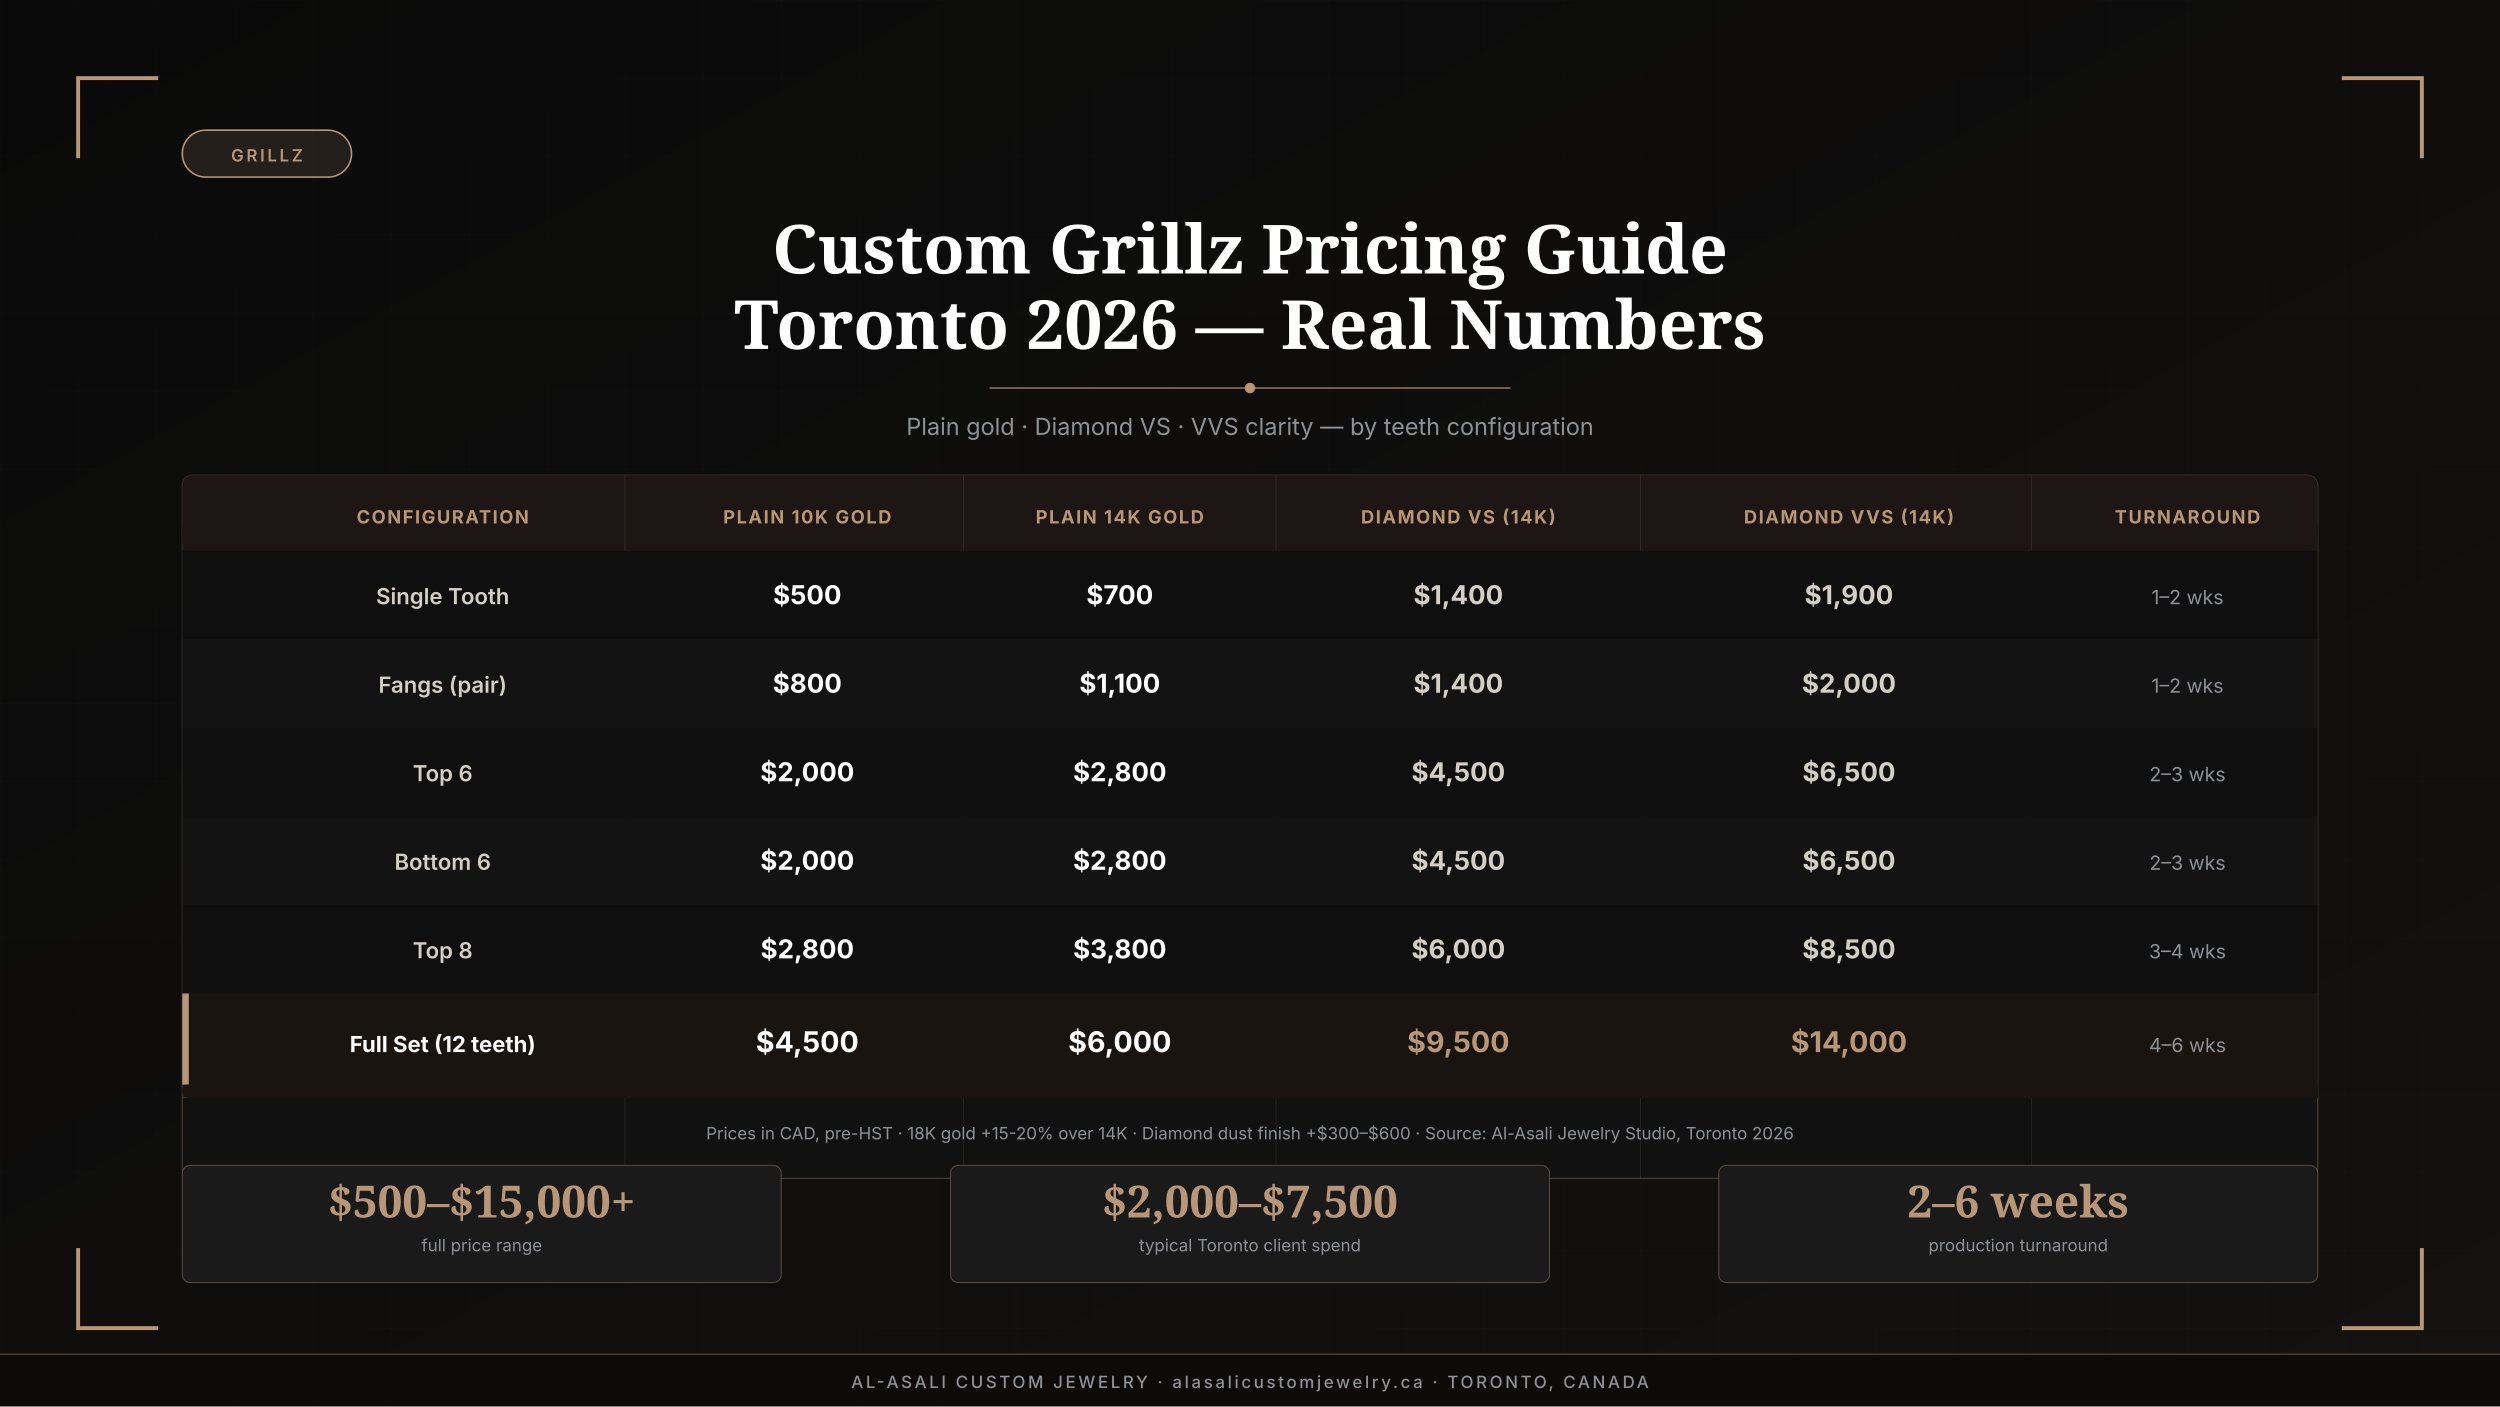
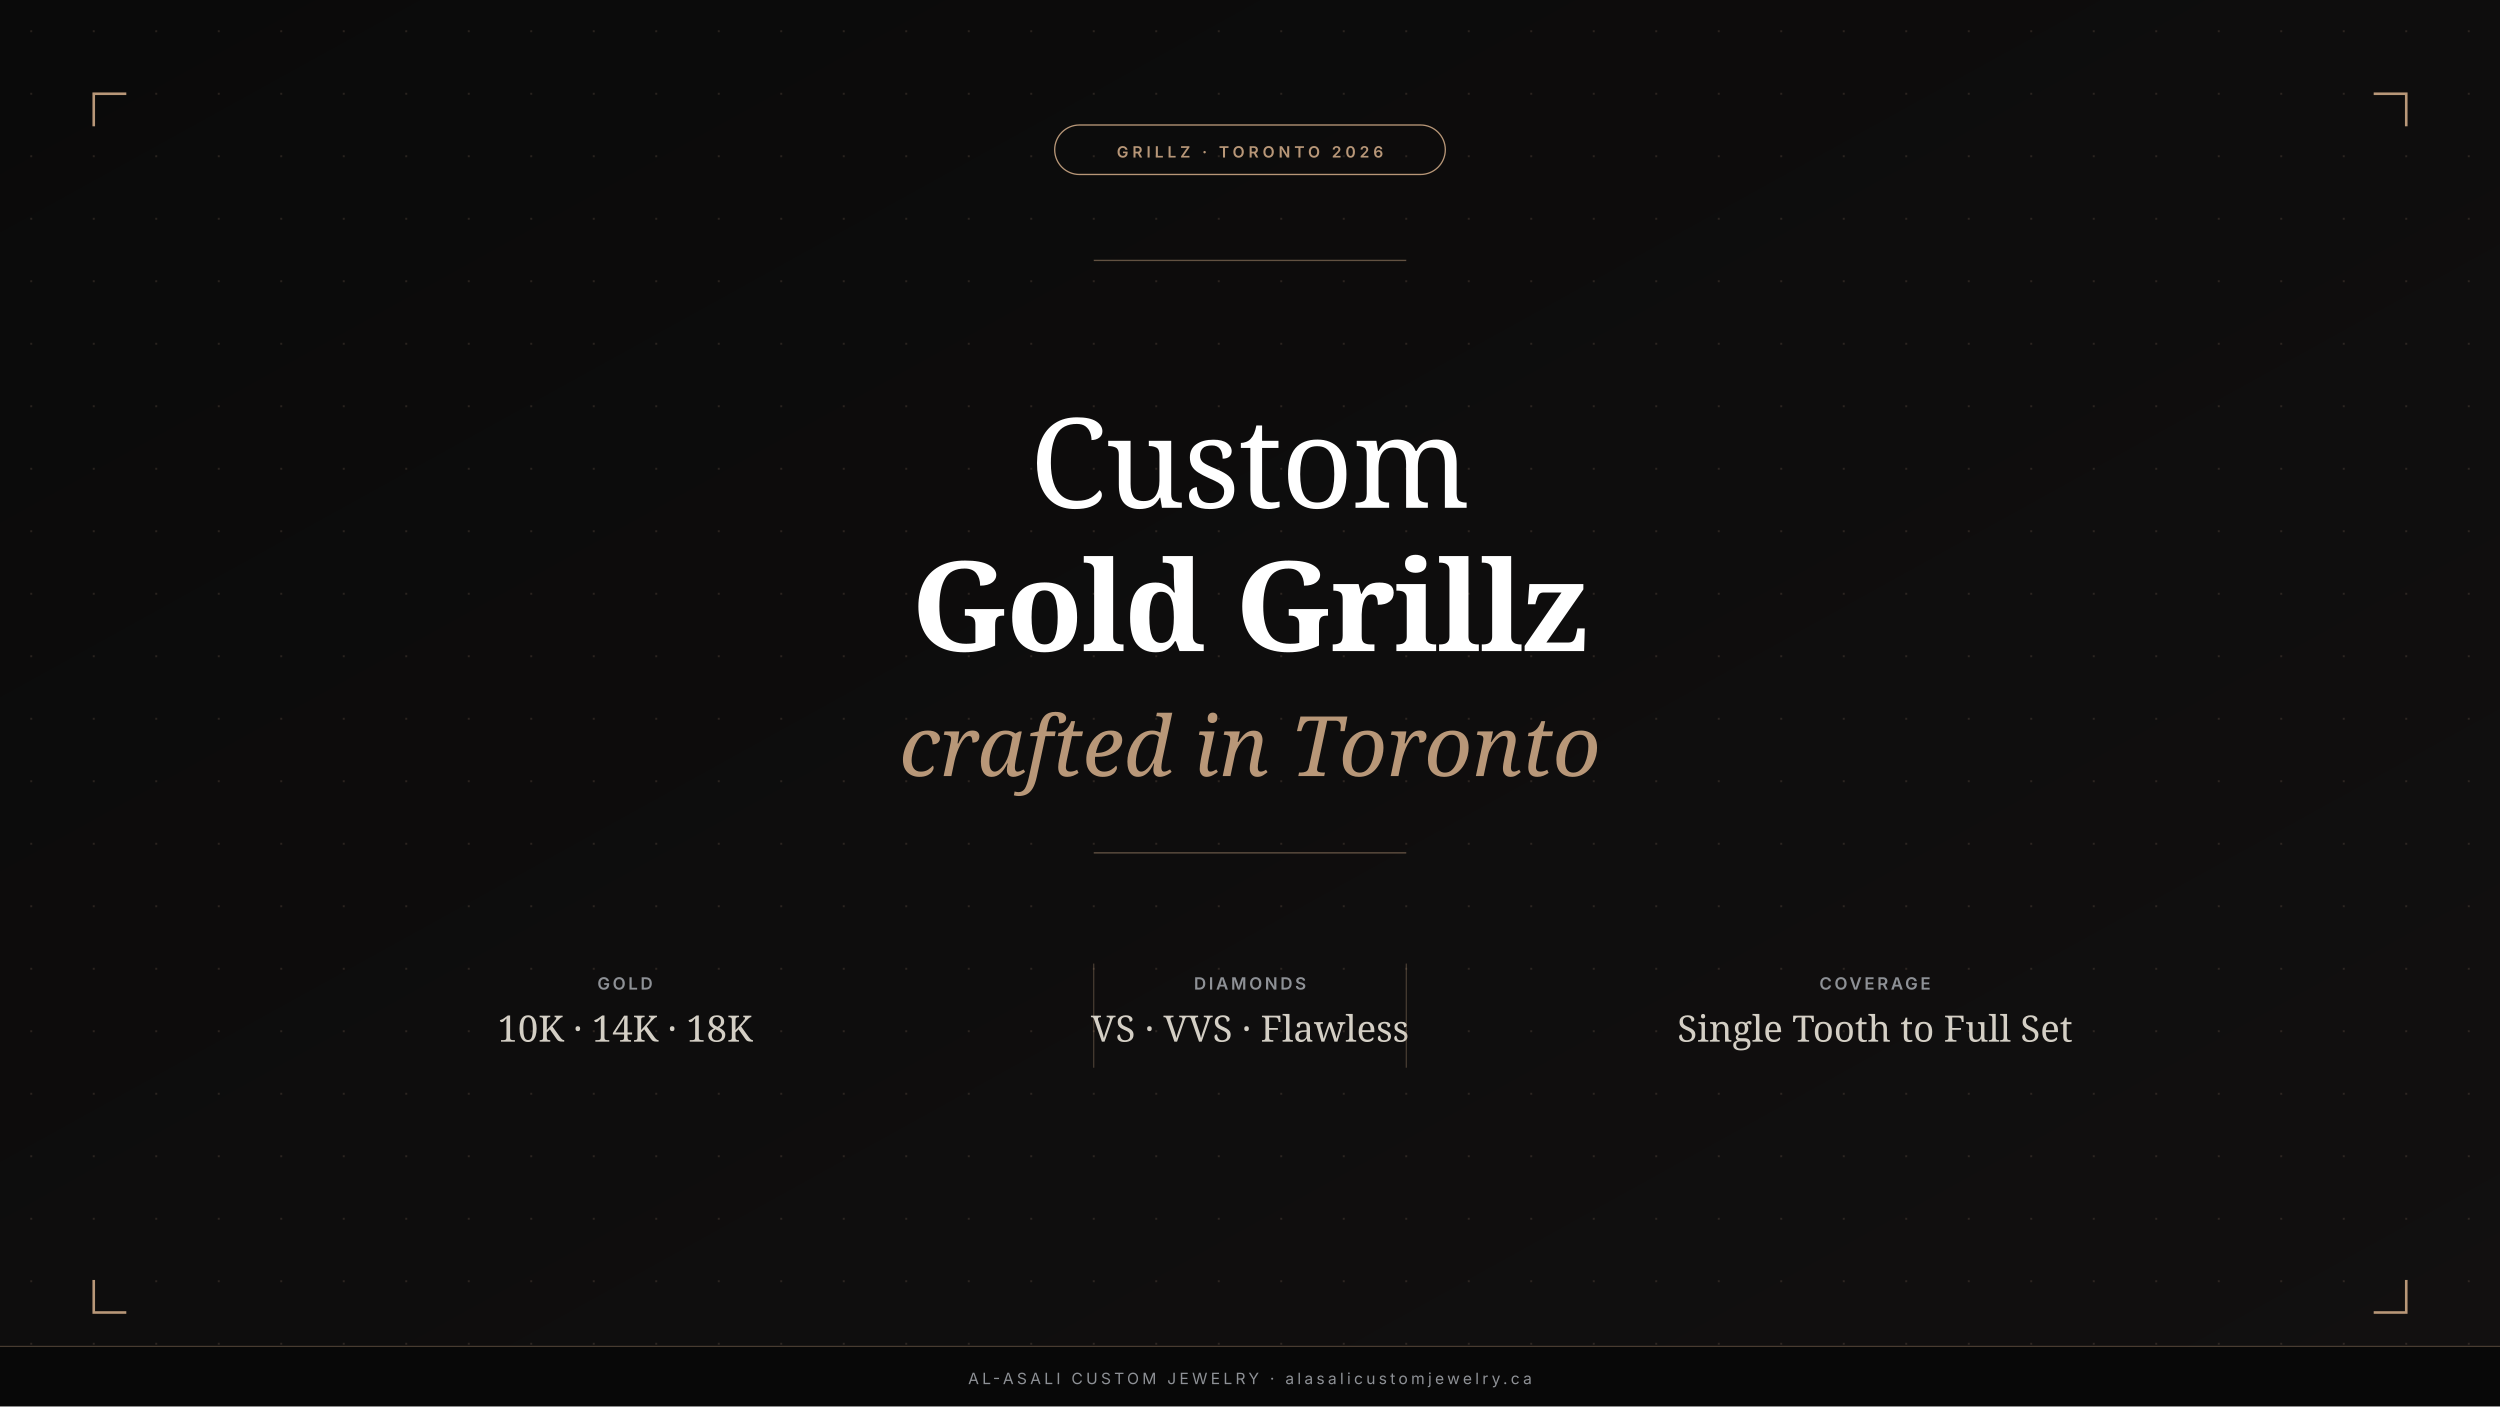
<svg xmlns="http://www.w3.org/2000/svg" viewBox="0 0 1920 1080" width="1920" height="1080">
  <defs>
    <linearGradient id="bg" x1="0" y1="0" x2="1" y2="1">
      <stop offset="0%" stop-color="#0A0A0A" />
-       <stop offset="100%" stop-color="#141210" />
+       <stop offset="100%" stop-color="#121010" />
    </linearGradient>
  </defs>
  <rect width="1920" height="1080" fill="url(#bg)" />
-   <pattern id="grid" width="60" height="60" patternUnits="userSpaceOnUse">
-     <path d="M 60 0 L 0 0 0 60" fill="none" stroke="#B89778" stroke-width="0.15" opacity="0.1" />
+   <pattern id="dots" width="48" height="48" patternUnits="userSpaceOnUse">
+     <circle cx="24" cy="24" r="0.8" fill="#B89778" opacity="0.18" />
  </pattern>
-   <rect width="1920" height="1080" fill="url(#grid)" />
-   <path d="M 60 120 L 60 60 L 120 60" fill="none" stroke="#B89778" stroke-width="3" stroke-linecap="square" />
-   <path d="M 1800 60 L 1860 60 L 1860 120" fill="none" stroke="#B89778" stroke-width="3" stroke-linecap="square" />
-   <path d="M 60 960 L 60 1020 L 120 1020" fill="none" stroke="#B89778" stroke-width="3" stroke-linecap="square" />
-   <path d="M 1800 1020 L 1860 1020 L 1860 960" fill="none" stroke="#B89778" stroke-width="3" stroke-linecap="square" />
-   <rect x="140" y="100" width="130" height="36" rx="18" fill="#B89778" fill-opacity="0.15" stroke="#B89778" stroke-width="1.2" />
-   <text x="205" y="124" font-family="Inter, sans-serif" font-size="13" font-weight="600" fill="#B89778" text-anchor="middle" letter-spacing="2">GRILLZ</text>
-   <text x="960" y="210" font-family="'Cormorant Garamond', Georgia, serif" font-size="52" font-weight="700" fill="#FFFFFF" text-anchor="middle">Custom Grillz Pricing Guide</text>
-   <text x="960" y="268" font-family="'Cormorant Garamond', Georgia, serif" font-size="52" font-weight="700" fill="#FFFFFF" text-anchor="middle">Toronto 2026 — Real Numbers</text>
-   <line x1="760" y1="298" x2="1160" y2="298" stroke="#B89778" stroke-width="1.5" opacity="0.6" />
-   <circle cx="960" cy="298" r="4" fill="#B89778" />
-   <text x="960" y="334" font-family="Inter, sans-serif" font-size="18" fill="#8E9196" text-anchor="middle">Plain gold · Diamond VS · VVS clarity — by teeth configuration</text>
-   <rect x="140" y="365" width="1640" height="540" rx="8" fill="#111111" stroke="#B89778" stroke-width="1" stroke-opacity="0.3" />
-   <rect x="140" y="365" width="1640" height="58" rx="8" fill="#1E1614" />
-   <rect x="140" y="403" width="1640" height="20" fill="#1E1614" />
-   <text x="340" y="402" font-family="Inter, sans-serif" font-size="14" font-weight="700" fill="#B89778" text-anchor="middle" letter-spacing="1.2">CONFIGURATION</text>
-   <text x="620" y="402" font-family="Inter, sans-serif" font-size="14" font-weight="700" fill="#B89778" text-anchor="middle" letter-spacing="1.2">PLAIN 10K GOLD</text>
-   <text x="860" y="402" font-family="Inter, sans-serif" font-size="14" font-weight="700" fill="#B89778" text-anchor="middle" letter-spacing="1.2">PLAIN 14K GOLD</text>
-   <text x="1120" y="402" font-family="Inter, sans-serif" font-size="14" font-weight="700" fill="#B89778" text-anchor="middle" letter-spacing="1.2">DIAMOND VS (14K)</text>
-   <text x="1420" y="402" font-family="Inter, sans-serif" font-size="14" font-weight="700" fill="#B89778" text-anchor="middle" letter-spacing="1.2">DIAMOND VVS (14K)</text>
-   <text x="1680" y="402" font-family="Inter, sans-serif" font-size="14" font-weight="700" fill="#B89778" text-anchor="middle" letter-spacing="1.2">TURNAROUND</text>
-   <line x1="480" y1="365" x2="480" y2="905" stroke="#B89778" stroke-width="0.5" opacity="0.2" />
-   <line x1="740" y1="365" x2="740" y2="905" stroke="#B89778" stroke-width="0.5" opacity="0.2" />
-   <line x1="980" y1="365" x2="980" y2="905" stroke="#B89778" stroke-width="0.5" opacity="0.2" />
-   <line x1="1260" y1="365" x2="1260" y2="905" stroke="#B89778" stroke-width="0.5" opacity="0.2" />
-   <line x1="1560" y1="365" x2="1560" y2="905" stroke="#B89778" stroke-width="0.5" opacity="0.2" />
-   <rect x="140" y="423" width="1640" height="68" fill="#0F0F0F" />
-   <text x="340" y="464" font-family="Inter, sans-serif" font-size="17" font-weight="600" fill="#D4CFC5" text-anchor="middle">Single Tooth</text>
-   <text x="620" y="464" font-family="Inter, sans-serif" font-size="20" font-weight="700" fill="#FFFFFF" text-anchor="middle">$500</text>
-   <text x="860" y="464" font-family="Inter, sans-serif" font-size="20" font-weight="700" fill="#FFFFFF" text-anchor="middle">$700</text>
-   <text x="1120" y="464" font-family="Inter, sans-serif" font-size="20" font-weight="700" fill="#D4CFC5" text-anchor="middle">$1,400</text>
-   <text x="1420" y="464" font-family="Inter, sans-serif" font-size="20" font-weight="700" fill="#D4CFC5" text-anchor="middle">$1,900</text>
-   <text x="1680" y="464" font-family="Inter, sans-serif" font-size="15" fill="#8E9196" text-anchor="middle">1–2 wks</text>
-   <rect x="140" y="491" width="1640" height="68" fill="#131313" />
-   <text x="340" y="532" font-family="Inter, sans-serif" font-size="17" font-weight="600" fill="#D4CFC5" text-anchor="middle">Fangs (pair)</text>
-   <text x="620" y="532" font-family="Inter, sans-serif" font-size="20" font-weight="700" fill="#FFFFFF" text-anchor="middle">$800</text>
-   <text x="860" y="532" font-family="Inter, sans-serif" font-size="20" font-weight="700" fill="#FFFFFF" text-anchor="middle">$1,100</text>
-   <text x="1120" y="532" font-family="Inter, sans-serif" font-size="20" font-weight="700" fill="#D4CFC5" text-anchor="middle">$1,400</text>
-   <text x="1420" y="532" font-family="Inter, sans-serif" font-size="20" font-weight="700" fill="#D4CFC5" text-anchor="middle">$2,000</text>
-   <text x="1680" y="532" font-family="Inter, sans-serif" font-size="15" fill="#8E9196" text-anchor="middle">1–2 wks</text>
-   <rect x="140" y="559" width="1640" height="68" fill="#0F0F0F" />
-   <text x="340" y="600" font-family="Inter, sans-serif" font-size="17" font-weight="600" fill="#D4CFC5" text-anchor="middle">Top 6</text>
-   <text x="620" y="600" font-family="Inter, sans-serif" font-size="20" font-weight="700" fill="#FFFFFF" text-anchor="middle">$2,000</text>
-   <text x="860" y="600" font-family="Inter, sans-serif" font-size="20" font-weight="700" fill="#FFFFFF" text-anchor="middle">$2,800</text>
-   <text x="1120" y="600" font-family="Inter, sans-serif" font-size="20" font-weight="700" fill="#D4CFC5" text-anchor="middle">$4,500</text>
-   <text x="1420" y="600" font-family="Inter, sans-serif" font-size="20" font-weight="700" fill="#D4CFC5" text-anchor="middle">$6,500</text>
-   <text x="1680" y="600" font-family="Inter, sans-serif" font-size="15" fill="#8E9196" text-anchor="middle">2–3 wks</text>
-   <rect x="140" y="627" width="1640" height="68" fill="#131313" />
-   <text x="340" y="668" font-family="Inter, sans-serif" font-size="17" font-weight="600" fill="#D4CFC5" text-anchor="middle">Bottom 6</text>
-   <text x="620" y="668" font-family="Inter, sans-serif" font-size="20" font-weight="700" fill="#FFFFFF" text-anchor="middle">$2,000</text>
-   <text x="860" y="668" font-family="Inter, sans-serif" font-size="20" font-weight="700" fill="#FFFFFF" text-anchor="middle">$2,800</text>
-   <text x="1120" y="668" font-family="Inter, sans-serif" font-size="20" font-weight="700" fill="#D4CFC5" text-anchor="middle">$4,500</text>
-   <text x="1420" y="668" font-family="Inter, sans-serif" font-size="20" font-weight="700" fill="#D4CFC5" text-anchor="middle">$6,500</text>
-   <text x="1680" y="668" font-family="Inter, sans-serif" font-size="15" fill="#8E9196" text-anchor="middle">2–3 wks</text>
-   <rect x="140" y="695" width="1640" height="68" fill="#0F0F0F" />
-   <text x="340" y="736" font-family="Inter, sans-serif" font-size="17" font-weight="600" fill="#D4CFC5" text-anchor="middle">Top 8</text>
-   <text x="620" y="736" font-family="Inter, sans-serif" font-size="20" font-weight="700" fill="#FFFFFF" text-anchor="middle">$2,800</text>
-   <text x="860" y="736" font-family="Inter, sans-serif" font-size="20" font-weight="700" fill="#FFFFFF" text-anchor="middle">$3,800</text>
-   <text x="1120" y="736" font-family="Inter, sans-serif" font-size="20" font-weight="700" fill="#D4CFC5" text-anchor="middle">$6,000</text>
-   <text x="1420" y="736" font-family="Inter, sans-serif" font-size="20" font-weight="700" fill="#D4CFC5" text-anchor="middle">$8,500</text>
-   <text x="1680" y="736" font-family="Inter, sans-serif" font-size="15" fill="#8E9196" text-anchor="middle">3–4 wks</text>
-   <rect x="140" y="763" width="1640" height="80" fill="#1A1410" />
-   <rect x="140" y="763" width="5" height="80" fill="#B89778" />
-   <rect x="140" y="833" width="1640" height="10" fill="#1A1410" />
-   <rect x="140" y="833" width="1640" height="10" rx="4" fill="#1A1410" />
-   <text x="340" y="808" font-family="Inter, sans-serif" font-size="17" font-weight="700" fill="#FFFFFF" text-anchor="middle">Full Set (12 teeth)</text>
-   <text x="620" y="808" font-family="Inter, sans-serif" font-size="22" font-weight="700" fill="#FFFFFF" text-anchor="middle">$4,500</text>
-   <text x="860" y="808" font-family="Inter, sans-serif" font-size="22" font-weight="700" fill="#FFFFFF" text-anchor="middle">$6,000</text>
-   <text x="1120" y="808" font-family="Inter, sans-serif" font-size="22" font-weight="700" fill="#B89778" text-anchor="middle">$9,500</text>
-   <text x="1420" y="808" font-family="Inter, sans-serif" font-size="22" font-weight="700" fill="#B89778" text-anchor="middle">$14,000</text>
-   <text x="1680" y="808" font-family="Inter, sans-serif" font-size="15" fill="#8E9196" text-anchor="middle">4–6 wks</text>
-   <text x="960" y="875" font-family="Inter, sans-serif" font-size="13" fill="#8E9196" text-anchor="middle">Prices in CAD, pre-HST · 18K gold +15-20% over 14K · Diamond dust finish +$300–$600 · Source: Al-Asali Jewelry Studio, Toronto 2026</text>
-   <rect x="140" y="895" width="460" height="90" rx="6" fill="#1A1A1A" stroke="#B89778" stroke-width="0.8" stroke-opacity="0.4" />
-   <text x="370" y="935" font-family="'Cormorant Garamond', Georgia, serif" font-size="34" font-weight="700" fill="#B89778" text-anchor="middle">$500–$15,000+</text>
-   <text x="370" y="961" font-family="Inter, sans-serif" font-size="13" fill="#8E9196" text-anchor="middle">full price range</text>
-   <rect x="730" y="895" width="460" height="90" rx="6" fill="#1A1A1A" stroke="#B89778" stroke-width="0.8" stroke-opacity="0.4" />
-   <text x="960" y="935" font-family="'Cormorant Garamond', Georgia, serif" font-size="34" font-weight="700" fill="#B89778" text-anchor="middle">$2,000–$7,500</text>
-   <text x="960" y="961" font-family="Inter, sans-serif" font-size="13" fill="#8E9196" text-anchor="middle">typical Toronto client spend</text>
-   <rect x="1320" y="895" width="460" height="90" rx="6" fill="#1A1A1A" stroke="#B89778" stroke-width="0.8" stroke-opacity="0.4" />
-   <text x="1550" y="935" font-family="'Cormorant Garamond', Georgia, serif" font-size="34" font-weight="700" fill="#B89778" text-anchor="middle">2–6 weeks</text>
-   <text x="1550" y="961" font-family="Inter, sans-serif" font-size="13" fill="#8E9196" text-anchor="middle">production turnaround</text>
-   <rect x="0" y="1040" width="1920" height="40" fill="#0D0B0A" />
-   <line x1="0" y1="1040" x2="1920" y2="1040" stroke="#B89778" stroke-width="0.8" opacity="0.5" />
-   <text x="960" y="1066" font-family="Inter, sans-serif" font-size="13" font-weight="500" fill="#8E9196" text-anchor="middle" letter-spacing="2">AL-ASALI CUSTOM JEWELRY  ·  alasalicustomjewelry.ca  ·  TORONTO, CANADA</text>
+   <rect width="1920" height="1080" fill="url(#dots)" />
+   <path d="M 72 96 L 72 72 L 96 72" fill="none" stroke="#B89778" stroke-width="2" stroke-linecap="square" />
+   <path d="M 1824 72 L 1848 72 L 1848 96" fill="none" stroke="#B89778" stroke-width="2" stroke-linecap="square" />
+   <path d="M 72 984 L 72 1008 L 96 1008" fill="none" stroke="#B89778" stroke-width="2" stroke-linecap="square" />
+   <path d="M 1824 1008 L 1848 1008 L 1848 984" fill="none" stroke="#B89778" stroke-width="2" stroke-linecap="square" />
+   <rect x="810" y="96" width="300" height="38" rx="19" fill="none" stroke="#B89778" stroke-width="1" />
+   <text x="960" y="121" font-family="Inter, sans-serif" font-size="12" font-weight="600" fill="#B89778" text-anchor="middle" letter-spacing="3">GRILLZ  ·  TORONTO 2026</text>
+   <line x1="840" y1="200" x2="1080" y2="200" stroke="#B89778" stroke-width="1" opacity="0.5" />
+   <text x="960" y="390" font-family="'Cormorant Garamond', Georgia, serif" font-size="96" font-weight="300" fill="#FFFFFF" text-anchor="middle" letter-spacing="-1">Custom</text>
+   <text x="960" y="500" font-family="'Cormorant Garamond', Georgia, serif" font-size="96" font-weight="700" fill="#FFFFFF" text-anchor="middle" letter-spacing="-1">Gold Grillz</text>
+   <text x="960" y="596" font-family="'Cormorant Garamond', Georgia, serif" font-size="64" font-weight="300" fill="#B89778" text-anchor="middle" font-style="italic">crafted in Toronto</text>
+   <line x1="840" y1="655" x2="1080" y2="655" stroke="#B89778" stroke-width="1" opacity="0.5" />
+   <text x="480" y="760" font-family="Inter, sans-serif" font-size="13" font-weight="600" fill="#8E9196" text-anchor="middle" letter-spacing="2">GOLD</text>
+   <text x="480" y="800" font-family="'Cormorant Garamond', Georgia, serif" font-size="28" fill="#D4CFC5" text-anchor="middle">10K · 14K · 18K</text>
+   <line x1="840" y1="740" x2="840" y2="820" stroke="#B89778" stroke-width="0.8" opacity="0.4" />
+   <text x="960" y="760" font-family="Inter, sans-serif" font-size="13" font-weight="600" fill="#8E9196" text-anchor="middle" letter-spacing="2">DIAMONDS</text>
+   <text x="960" y="800" font-family="'Cormorant Garamond', Georgia, serif" font-size="28" fill="#D4CFC5" text-anchor="middle">VS · VVS · Flawless</text>
+   <line x1="1080" y1="740" x2="1080" y2="820" stroke="#B89778" stroke-width="0.8" opacity="0.4" />
+   <text x="1440" y="760" font-family="Inter, sans-serif" font-size="13" font-weight="600" fill="#8E9196" text-anchor="middle" letter-spacing="2">COVERAGE</text>
+   <text x="1440" y="800" font-family="'Cormorant Garamond', Georgia, serif" font-size="28" fill="#D4CFC5" text-anchor="middle">Single Tooth to Full Set</text>
+   <rect x="0" y="1034" width="1920" height="46" fill="#080808" />
+   <line x1="0" y1="1034" x2="1920" y2="1034" stroke="#B89778" stroke-width="0.8" opacity="0.4" />
+   <text x="960" y="1063" font-family="Inter, sans-serif" font-size="12" fill="#8E9196" text-anchor="middle" letter-spacing="2.5">AL-ASALI CUSTOM JEWELRY  ·  alasalicustomjewelry.ca</text>
</svg>
